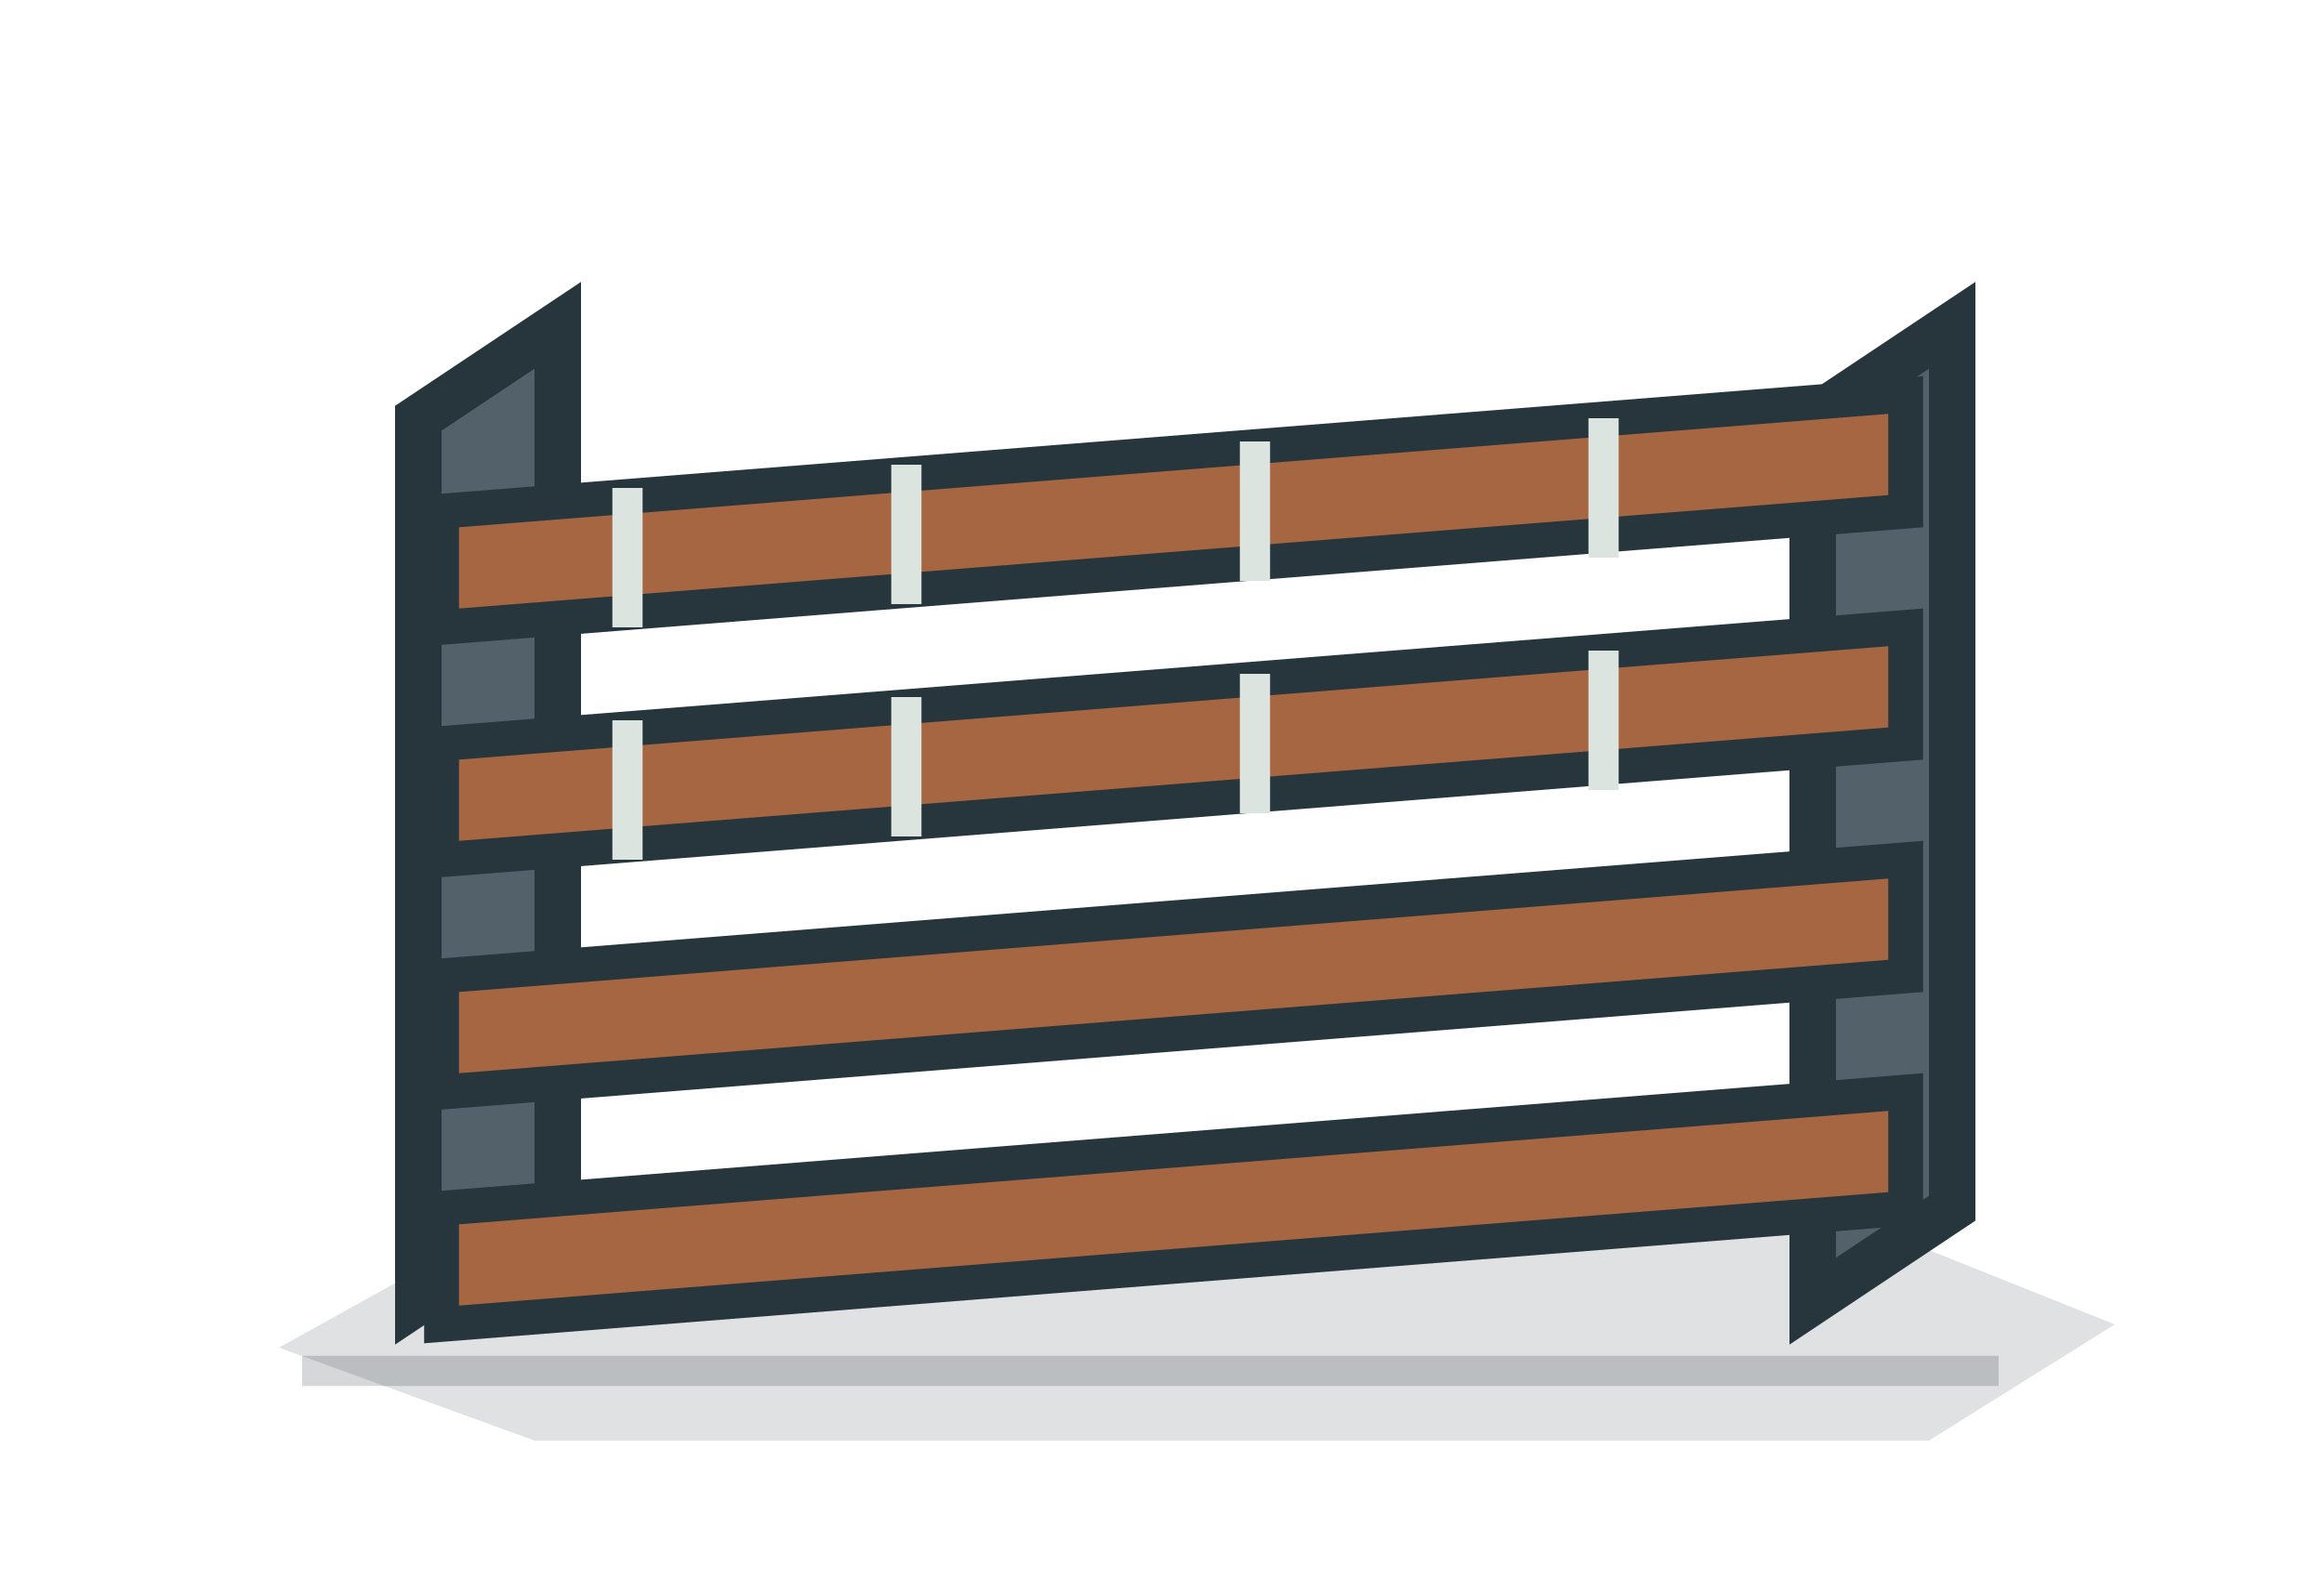
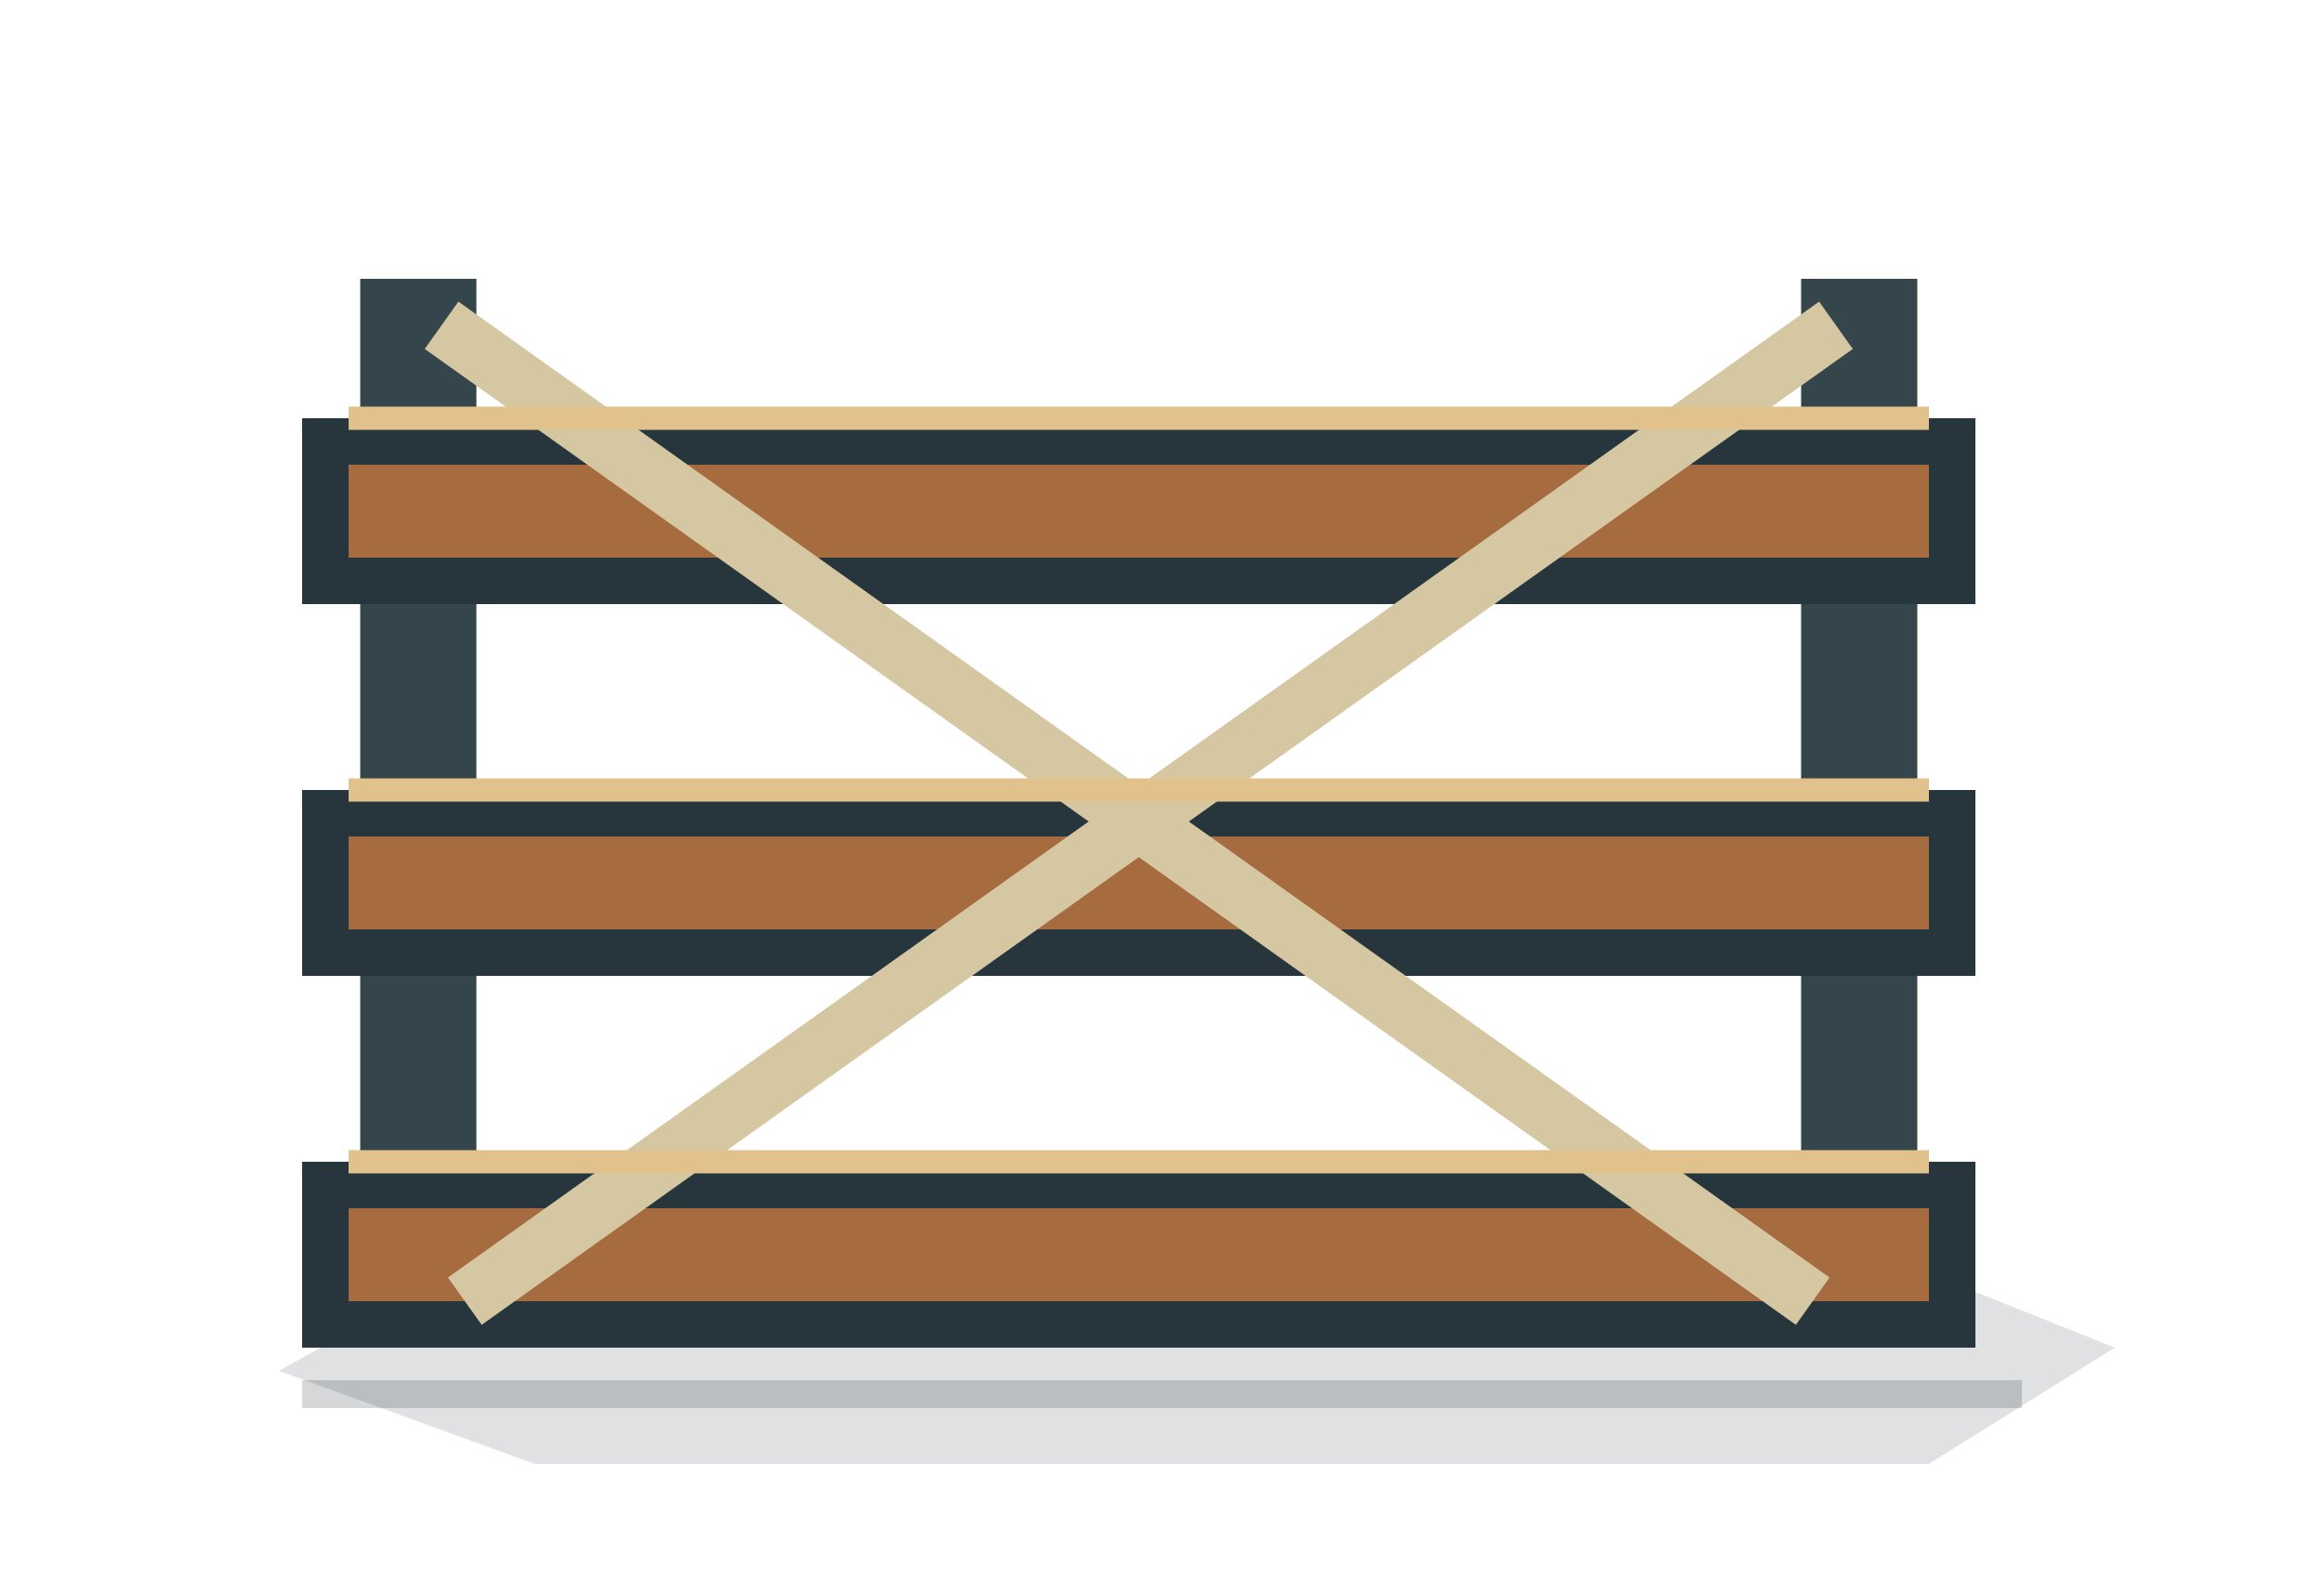
<svg xmlns="http://www.w3.org/2000/svg" viewBox="0 0 100 68">
-   <path d="M12 58L23 62H83L91 57L81 53H21Z" fill="#17252b" fill-opacity=".14" />
-   <path d="M18 18L24 14V52L18 56ZM78 18L84 14V52L78 56Z" fill="#52616a" stroke="#27363d" stroke-width="2" />
-   <path d="M19 22L82 17V22L19 27ZM19 32L82 27V32L19 37ZM19 42L82 37V42L19 47ZM19 52L82 47V52L19 57Z" fill="#a76642" stroke="#27363d" stroke-width="1.5" />
-   <path d="M27 21V27M39 20V26M54 19V25M69 18V24M27 31V37M39 30V36M54 29V35M69 28V34" stroke="#dce4df" stroke-width="1.3" />
-   <path d="M13 59H86" stroke="#17252b" stroke-opacity=".18" stroke-width="1.3" />
+   <path d="M12 59L23 63H83L91 58L81 54H21Z" fill="#17252b" fill-opacity=".14" />
+   <path d="M18 12V58M80 12V58" stroke="#34464b" stroke-width="5" />
+   <path d="M14 19H84V25H14ZM14 35H84V41H14ZM14 51H84V57H14Z" fill="#a66b3e" stroke="#26363c" stroke-width="2" />
+   <path d="M19 14L78 56M79 14L20 56" stroke="#d5c7a2" stroke-width="2.5" />
+   <path d="M15 18H83M15 34H83M15 50H83" stroke="#e2c28c" stroke-width="1" />
+   <path d="M13 60H87" stroke="#17252b" stroke-opacity=".18" stroke-width="1.2" />
</svg>
